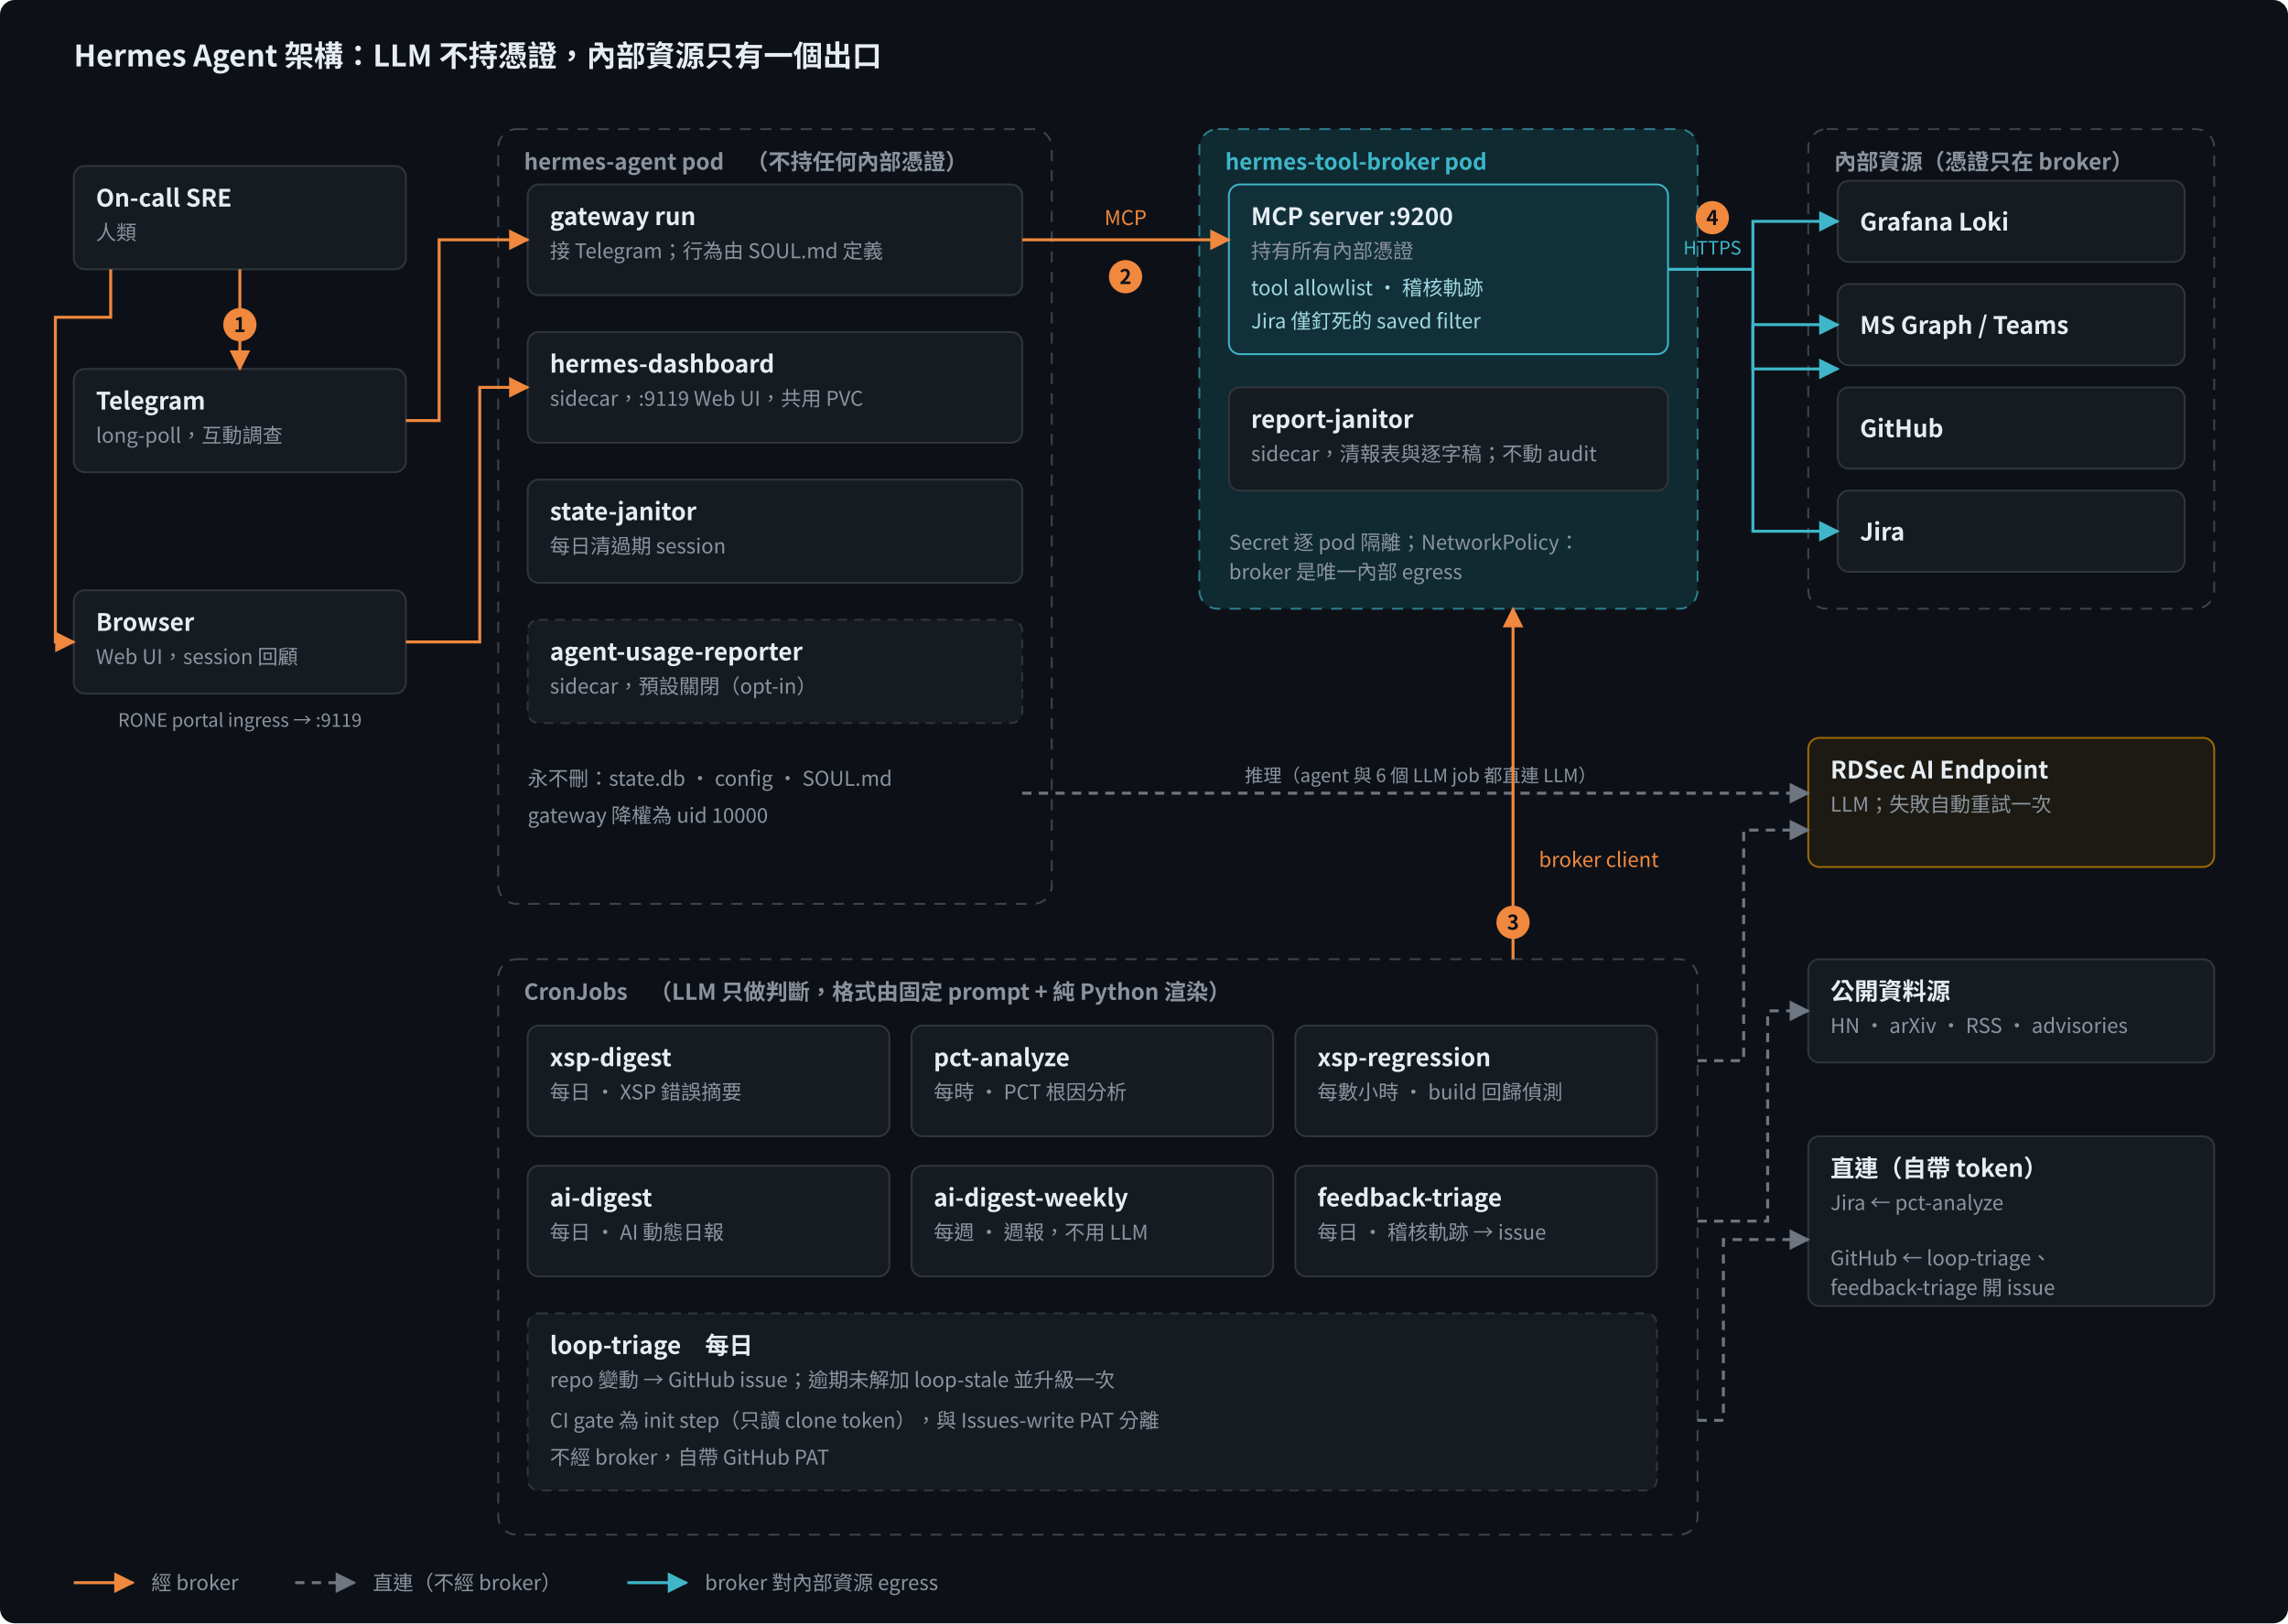
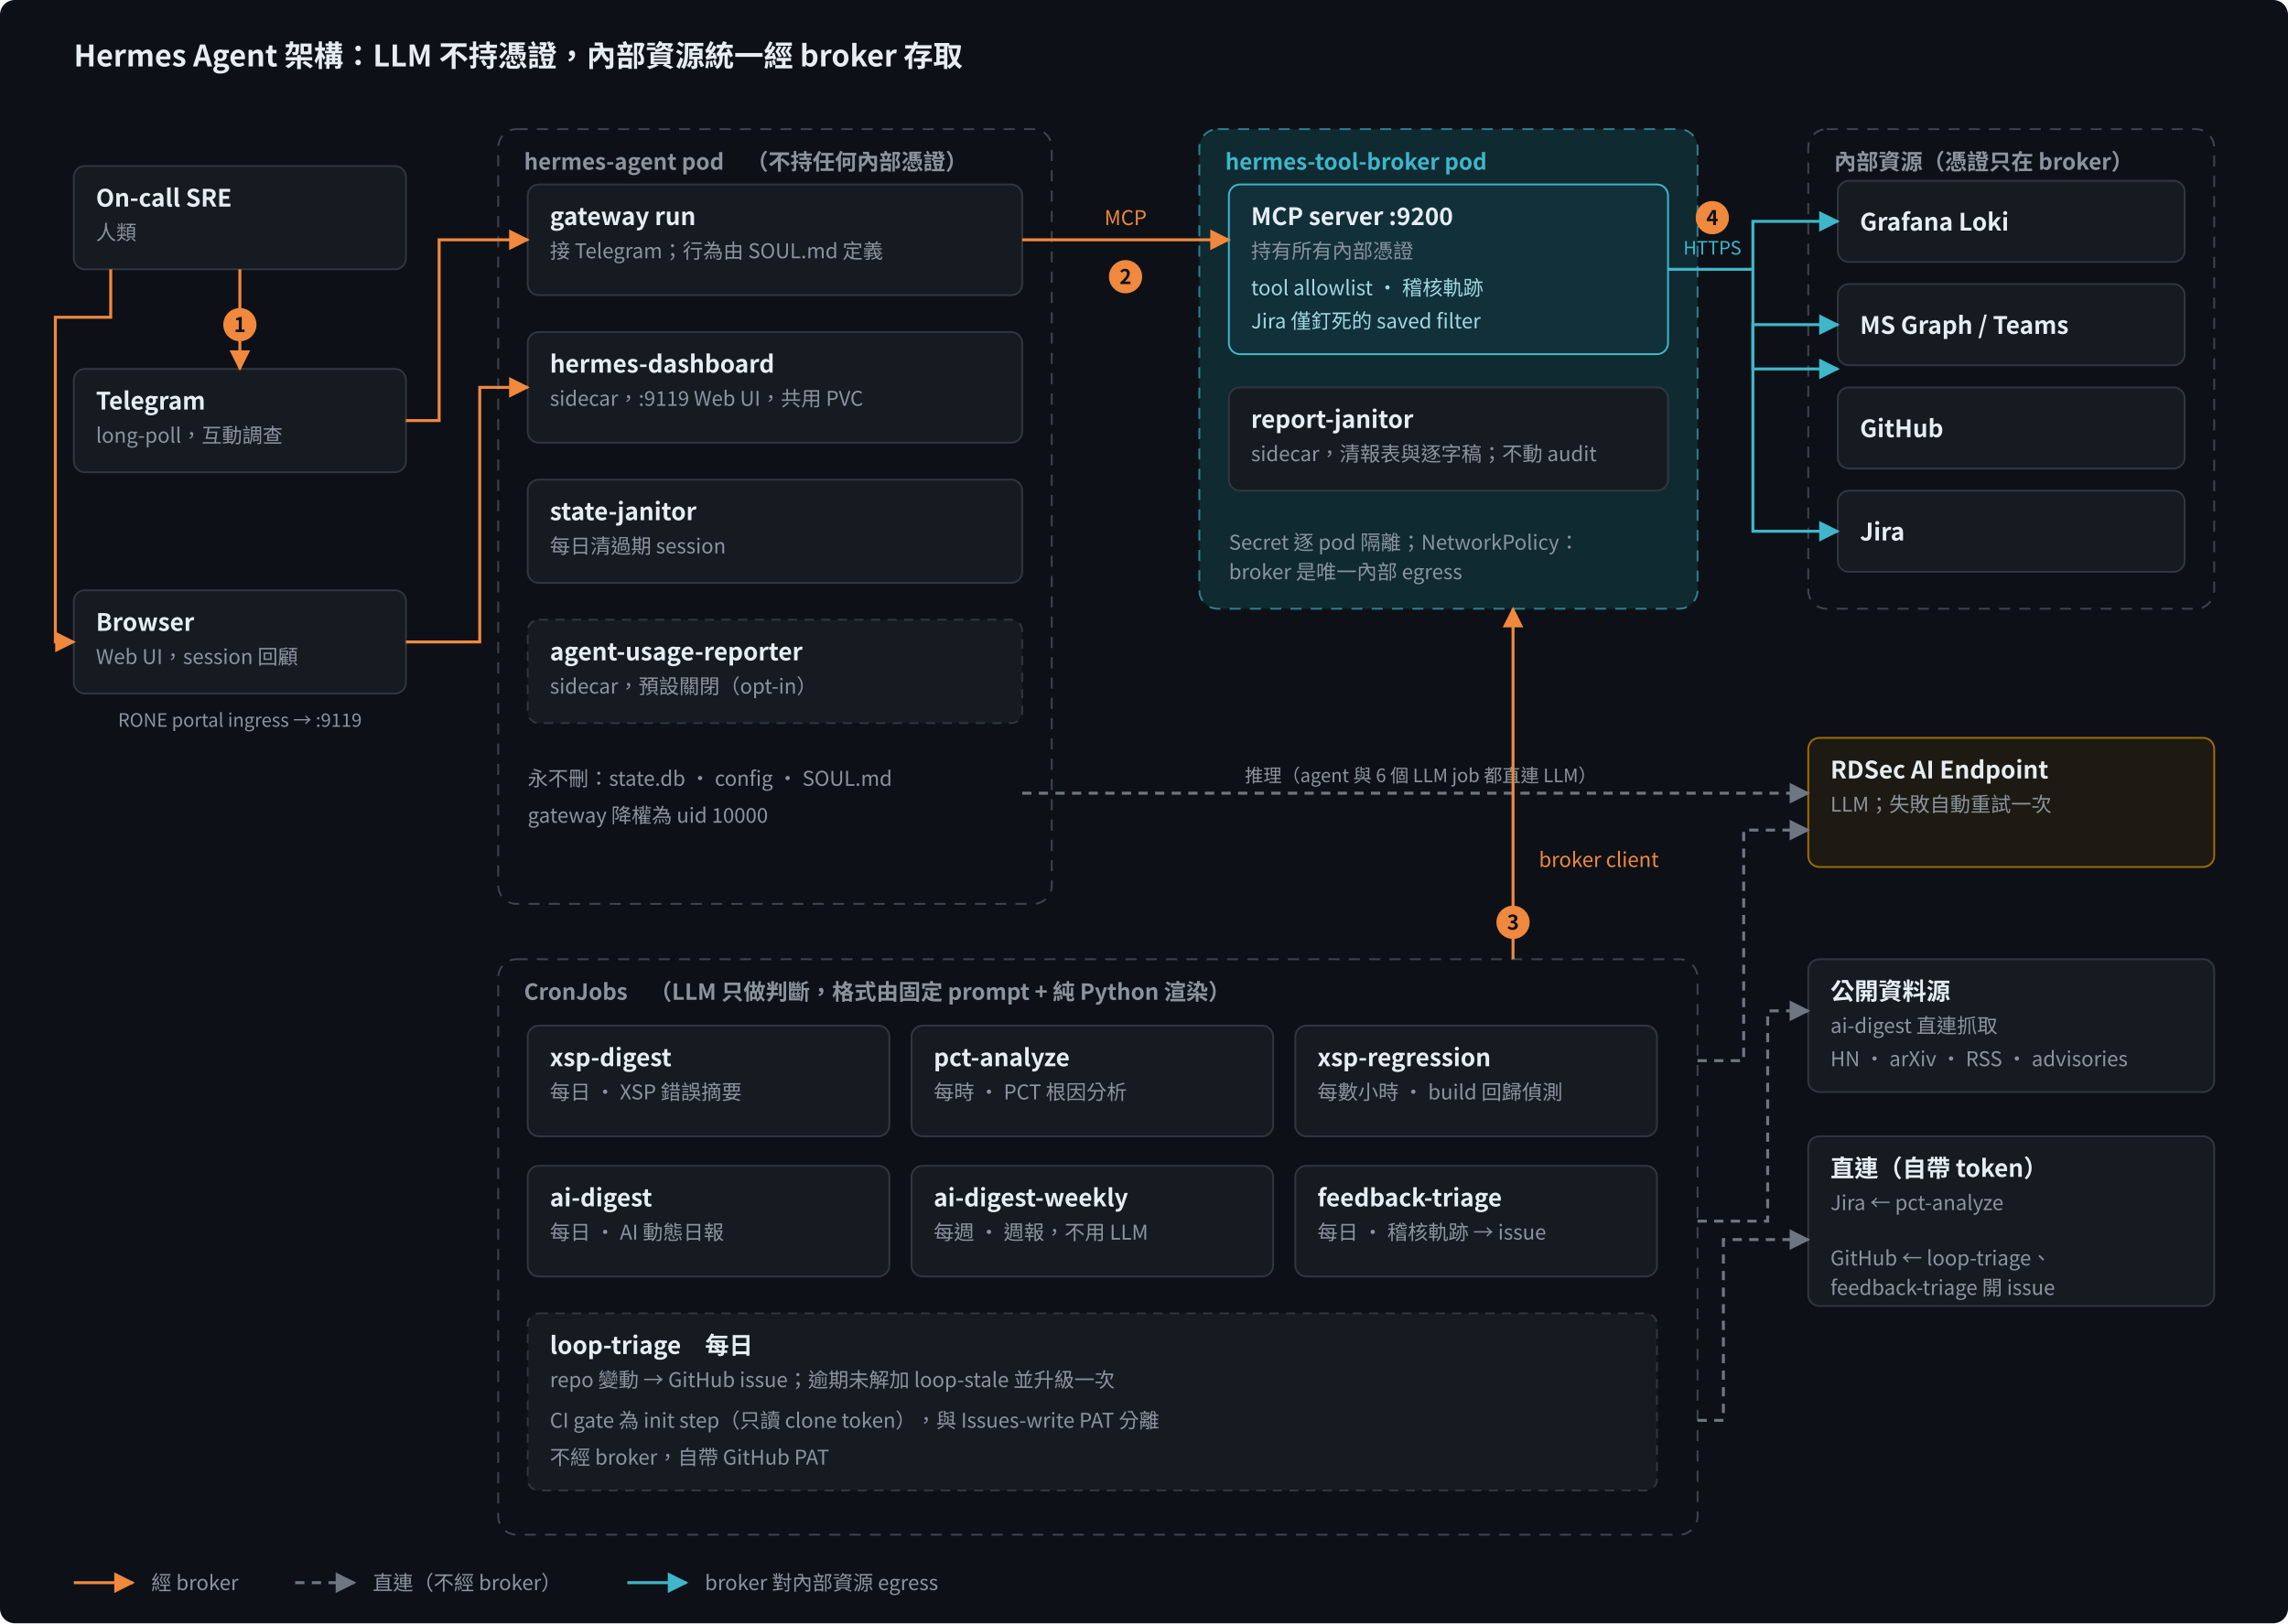
- <svg xmlns="http://www.w3.org/2000/svg" viewBox="0 0 1240 880" width="1240" height="880" font-family="'Noto Sans TC','PingFang TC','Microsoft JhengHei','Noto Sans CJK TC',sans-serif" role="img" aria-label="Hermes Agent 架構：agent 不持憑證，所有內部呼叫與排程 job 都經 tool broker 這個單一出口">
+ <svg xmlns="http://www.w3.org/2000/svg" viewBox="0 0 1240 880" width="1240" height="880" font-family="'Noto Sans TC','PingFang TC','Microsoft JhengHei','Noto Sans CJK TC',sans-serif" role="img" aria-label="Hermes Agent 架構：agent 不持憑證，內部呼叫與多數排程 job 都經 tool broker">
  <defs>
    <marker id="ao" viewBox="0 0 10 10" refX="9" refY="5" markerWidth="7" markerHeight="7" orient="auto-start-reverse">
      <path d="M0,0 L10,5 L0,10 z" fill="#f0883e" />
    </marker>
    <marker id="ag" viewBox="0 0 10 10" refX="9" refY="5" markerWidth="7" markerHeight="7" orient="auto-start-reverse">
      <path d="M0,0 L10,5 L0,10 z" fill="#6e7681" />
    </marker>
    <marker id="at" viewBox="0 0 10 10" refX="9" refY="5" markerWidth="7" markerHeight="7" orient="auto-start-reverse">
      <path d="M0,0 L10,5 L0,10 z" fill="#3fb6c9" />
    </marker>
  </defs>
  <rect width="1240" height="880" rx="8" fill="#0d1117" />
-   <text x="40" y="36" font-size="16" font-weight="700" fill="#e6edf3">Hermes Agent 架構：LLM 不持憑證，內部資源只有一個出口</text>
+   <text x="40" y="36" font-size="16" font-weight="700" fill="#e6edf3">Hermes Agent 架構：LLM 不持憑證，內部資源統一經 broker 存取</text>
  <rect x="40" y="90" width="180" height="56" rx="6" fill="#161b22" stroke="#30363d" />
  <text x="52" y="112" font-size="13" font-weight="700" fill="#e6edf3">On-call SRE</text>
  <text x="52" y="130" font-size="11" fill="#8b949e">人類</text>
  <rect x="40" y="200" width="180" height="56" rx="6" fill="#161b22" stroke="#30363d" />
  <text x="52" y="222" font-size="13" font-weight="700" fill="#e6edf3">Telegram</text>
  <text x="52" y="240" font-size="11" fill="#8b949e">long-poll，互動調查</text>
  <rect x="40" y="320" width="180" height="56" rx="6" fill="#161b22" stroke="#30363d" />
  <text x="52" y="342" font-size="13" font-weight="700" fill="#e6edf3">Browser</text>
  <text x="52" y="360" font-size="11" fill="#8b949e">Web UI，session 回顧</text>
  <polyline points="130,146 130,200" fill="none" stroke="#f0883e" stroke-width="1.6" marker-end="url(#ao)" />
  <polyline points="60,146 60,172 30,172 30,348 40,348" fill="none" stroke="#f0883e" stroke-width="1.6" marker-end="url(#ao)" />
  <circle cx="130" cy="176" r="9" fill="#f0883e" />
  <text x="130" y="180" font-size="11" font-weight="700" fill="#0d1117" text-anchor="middle">1</text>
  <text x="232" y="290" font-size="11" fill="#c9d1d9" text-anchor="start" />
  <rect x="270" y="70" width="300" height="420" rx="10" fill="none" stroke="#3d444d" stroke-dasharray="6 5" />
  <text x="284" y="92" font-size="12" font-weight="700" fill="#8b949e">hermes-agent pod　（不持任何內部憑證）</text>
  <rect x="286" y="100" width="268" height="60" rx="6" fill="#161b22" stroke="#30363d" />
  <text x="298" y="122" font-size="13" font-weight="700" fill="#e6edf3">gateway run</text>
  <text x="298" y="140" font-size="11" fill="#8b949e">接 Telegram；行為由 SOUL.md 定義</text>
  <rect x="286" y="180" width="268" height="60" rx="6" fill="#161b22" stroke="#30363d" />
  <text x="298" y="202" font-size="13" font-weight="700" fill="#e6edf3">hermes-dashboard</text>
  <text x="298" y="220" font-size="11" fill="#8b949e">sidecar，:9119 Web UI，共用 PVC</text>
  <rect x="286" y="260" width="268" height="56" rx="6" fill="#161b22" stroke="#30363d" />
  <text x="298" y="282" font-size="13" font-weight="700" fill="#e6edf3">state-janitor</text>
  <text x="298" y="300" font-size="11" fill="#8b949e">每日清過期 session</text>
  <rect x="286" y="336" width="268" height="56" rx="6" fill="#161b22" stroke="#30363d" stroke-dasharray="5 4" />
  <text x="298" y="358" font-size="13" font-weight="700" fill="#e6edf3">agent-usage-reporter</text>
  <text x="298" y="376" font-size="11" fill="#8b949e">sidecar，預設關閉（opt-in）</text>
  <text x="286" y="426" font-size="11" fill="#8b949e">永不刪：state.db · config · SOUL.md</text>
  <text x="286" y="446" font-size="11" fill="#8b949e">gateway 降權為 uid 10000</text>
  <polyline points="220,228 238,228 238,130 286,130" fill="none" stroke="#f0883e" stroke-width="1.6" marker-end="url(#ao)" />
  <polyline points="220,348 260,348 260,210 286,210" fill="none" stroke="#f0883e" stroke-width="1.6" marker-end="url(#ao)" />
  <text x="241" y="322" font-size="11" fill="#c9d1d9" text-anchor="middle" />
  <text x="130" y="394" font-size="10" fill="#8b949e" text-anchor="middle">RONE portal ingress → :9119</text>
  <rect x="650" y="70" width="270" height="260" rx="10" fill="#0f2a31" stroke="#2f7f8f" stroke-dasharray="6 5" />
  <text x="664" y="92" font-size="12" font-weight="700" fill="#3fb6c9">hermes-tool-broker pod</text>
  <rect x="666" y="100" width="238" height="92" rx="6" fill="#12303a" stroke="#3fb6c9" />
  <text x="678" y="122" font-size="13" font-weight="700" fill="#e6edf3">MCP server :9200</text>
  <text x="678" y="140" font-size="11" fill="#8b949e">持有所有內部憑證</text>
  <text x="678" y="160" font-size="11" fill="#9fd9e3">tool allowlist · 稽核軌跡</text>
  <text x="678" y="178" font-size="11" fill="#9fd9e3">Jira 僅釘死的 saved filter</text>
  <rect x="666" y="210" width="238" height="56" rx="6" fill="#161b22" stroke="#30363d" />
  <text x="678" y="232" font-size="13" font-weight="700" fill="#e6edf3">report-janitor</text>
  <text x="678" y="250" font-size="11" fill="#8b949e">sidecar，清報表與逐字稿；不動 audit</text>
  <text x="666" y="298" font-size="11" fill="#8b949e">Secret 逐 pod 隔離；NetworkPolicy：</text>
  <text x="666" y="314" font-size="11" fill="#8b949e">broker 是唯一內部 egress</text>
  <polyline points="554,130 666,130" fill="none" stroke="#f0883e" stroke-width="1.6" marker-end="url(#ao)" />
  <text x="610" y="122" font-size="11" fill="#f0883e" text-anchor="middle">MCP</text>
  <circle cx="610" cy="150" r="9" fill="#f0883e" />
  <text x="610" y="154" font-size="11" font-weight="700" fill="#0d1117" text-anchor="middle">2</text>
  <rect x="980" y="70" width="220" height="260" rx="10" fill="none" stroke="#3d444d" stroke-dasharray="6 5" />
  <text x="994" y="92" font-size="12" font-weight="700" fill="#8b949e">內部資源（憑證只在 broker）</text>
  <rect x="996" y="98" width="188" height="44" rx="6" fill="#161b22" stroke="#30363d" />
  <text x="1008" y="125.0" font-size="13" font-weight="700" fill="#e6edf3">Grafana Loki</text>
  <rect x="996" y="154" width="188" height="44" rx="6" fill="#161b22" stroke="#30363d" />
  <text x="1008" y="181.0" font-size="13" font-weight="700" fill="#e6edf3">MS Graph / Teams</text>
  <rect x="996" y="210" width="188" height="44" rx="6" fill="#161b22" stroke="#30363d" />
  <text x="1008" y="237.0" font-size="13" font-weight="700" fill="#e6edf3">GitHub</text>
  <rect x="996" y="266" width="188" height="44" rx="6" fill="#161b22" stroke="#30363d" />
  <text x="1008" y="293.0" font-size="13" font-weight="700" fill="#e6edf3">Jira</text>
  <polyline points="904,146 950,146 950,200 996,200" fill="none" stroke="#3fb6c9" stroke-width="1.6" marker-end="url(#at)" />
  <polyline points="950,146 950,120 996,120" fill="none" stroke="#3fb6c9" stroke-width="1.6" marker-end="url(#at)" />
  <polyline points="950,200 950,176 996,176" fill="none" stroke="#3fb6c9" stroke-width="1.6" marker-end="url(#at)" />
  <polyline points="950,200 950,288 996,288" fill="none" stroke="#3fb6c9" stroke-width="1.6" marker-end="url(#at)" />
  <text x="928" y="138" font-size="10" fill="#3fb6c9" text-anchor="middle">HTTPS</text>
  <circle cx="928" cy="118" r="9" fill="#f0883e" />
  <text x="928" y="122" font-size="11" font-weight="700" fill="#0d1117" text-anchor="middle">4</text>
  <rect x="980" y="400" width="220" height="70" rx="6" fill="#1c1a12" stroke="#9e6a03" />
  <text x="992" y="422" font-size="13" font-weight="700" fill="#e6edf3">RDSec AI Endpoint</text>
  <text x="992" y="440" font-size="11" fill="#8b949e">LLM；失敗自動重試一次</text>
-   <rect x="980" y="520" width="220" height="56" rx="6" fill="#161b22" stroke="#30363d" />
+   <rect x="980" y="520" width="220" height="72" rx="6" fill="#161b22" stroke="#30363d" />
  <text x="992" y="542" font-size="13" font-weight="700" fill="#e6edf3">公開資料源</text>
-   <text x="992" y="560" font-size="11" fill="#8b949e">HN · arXiv · RSS · advisories</text>
+   <text x="992" y="560" font-size="11" fill="#8b949e">ai-digest 直連抓取</text>
+   <text x="992" y="578" font-size="11" fill="#8b949e">HN · arXiv · RSS · advisories</text>
  <rect x="980" y="616" width="220" height="92" rx="6" fill="#161b22" stroke="#30363d" />
  <text x="992" y="638" font-size="13" font-weight="700" fill="#e6edf3">直連（自帶 token）</text>
  <text x="992" y="656" font-size="11" fill="#8b949e">Jira ← pct-analyze</text>
  <text x="992" y="686" font-size="11" fill="#8b949e">GitHub ← loop-triage、</text>
  <text x="992" y="702" font-size="11" fill="#8b949e">feedback-triage 開 issue</text>
  <polyline points="554,430 980,430" fill="none" stroke="#6e7681" stroke-width="1.6" stroke-dasharray="5 4" marker-end="url(#ag)" />
  <text x="770" y="424" font-size="10" fill="#8b949e" text-anchor="middle">推理（agent 與 6 個 LLM job 都直連 LLM）</text>
  <rect x="270" y="520" width="650" height="312" rx="10" fill="none" stroke="#3d444d" stroke-dasharray="6 5" />
  <text x="284" y="542" font-size="12" font-weight="700" fill="#8b949e">CronJobs　（LLM 只做判斷，格式由固定 prompt + 純 Python 渲染）</text>
  <rect x="286" y="556" width="196" height="60" rx="6" fill="#161b22" stroke="#30363d" />
  <text x="298" y="578" font-size="13" font-weight="700" fill="#e6edf3">xsp-digest</text>
  <text x="298" y="596" font-size="11" fill="#8b949e">每日 · XSP 錯誤摘要</text>
  <rect x="494" y="556" width="196" height="60" rx="6" fill="#161b22" stroke="#30363d" />
  <text x="506" y="578" font-size="13" font-weight="700" fill="#e6edf3">pct-analyze</text>
  <text x="506" y="596" font-size="11" fill="#8b949e">每時 · PCT 根因分析</text>
  <rect x="702" y="556" width="196" height="60" rx="6" fill="#161b22" stroke="#30363d" />
  <text x="714" y="578" font-size="13" font-weight="700" fill="#e6edf3">xsp-regression</text>
  <text x="714" y="596" font-size="11" fill="#8b949e">每數小時 · build 回歸偵測</text>
  <rect x="286" y="632" width="196" height="60" rx="6" fill="#161b22" stroke="#30363d" />
  <text x="298" y="654" font-size="13" font-weight="700" fill="#e6edf3">ai-digest</text>
  <text x="298" y="672" font-size="11" fill="#8b949e">每日 · AI 動態日報</text>
  <rect x="494" y="632" width="196" height="60" rx="6" fill="#161b22" stroke="#30363d" />
  <text x="506" y="654" font-size="13" font-weight="700" fill="#e6edf3">ai-digest-weekly</text>
  <text x="506" y="672" font-size="11" fill="#8b949e">每週 · 週報，不用 LLM</text>
  <rect x="702" y="632" width="196" height="60" rx="6" fill="#161b22" stroke="#30363d" />
  <text x="714" y="654" font-size="13" font-weight="700" fill="#e6edf3">feedback-triage</text>
  <text x="714" y="672" font-size="11" fill="#8b949e">每日 · 稽核軌跡 → issue</text>
  <rect x="286" y="712" width="612" height="96" rx="6" fill="#161b22" stroke="#30363d" stroke-dasharray="5 4" />
  <text x="298" y="734" font-size="13" font-weight="700" fill="#e6edf3">loop-triage　每日</text>
  <text x="298" y="752" font-size="11" fill="#8b949e">repo 變動 → GitHub issue；逾期未解加 loop-stale 並升級一次</text>
  <text x="298" y="774" font-size="11" fill="#8b949e">CI gate 為 init step（只讀 clone token），與 Issues-write PAT 分離</text>
  <text x="298" y="794" font-size="11" fill="#8b949e">不經 broker，自帶 GitHub PAT</text>
  <polyline points="820,520 820,330" fill="none" stroke="#f0883e" stroke-width="1.6" marker-end="url(#ao)" />
  <text x="834" y="470" font-size="11" fill="#f0883e" text-anchor="start">broker client</text>
  <circle cx="820" cy="500" r="9" fill="#f0883e" />
  <text x="820" y="504" font-size="11" font-weight="700" fill="#0d1117" text-anchor="middle">3</text>
  <polyline points="920,575 945,575 945,450 980,450" fill="none" stroke="#6e7681" stroke-width="1.6" stroke-dasharray="5 4" marker-end="url(#ag)" />
  <polyline points="920,770 934,770 934,672 980,672" fill="none" stroke="#6e7681" stroke-width="1.6" stroke-dasharray="5 4" marker-end="url(#ag)" />
  <polyline points="920,662 958,662 958,548 980,548" fill="none" stroke="#6e7681" stroke-width="1.6" stroke-dasharray="5 4" marker-end="url(#ag)" />
  <line x1="40" y1="858" x2="72" y2="858" stroke="#f0883e" stroke-width="1.6" marker-end="url(#ao)" />
  <text x="82" y="862" font-size="11" fill="#8b949e">經 broker</text>
  <line x1="160" y1="858" x2="192" y2="858" stroke="#6e7681" stroke-width="1.6" stroke-dasharray="5 4" marker-end="url(#ag)" />
  <text x="202" y="862" font-size="11" fill="#8b949e">直連（不經 broker）</text>
  <line x1="340" y1="858" x2="372" y2="858" stroke="#3fb6c9" stroke-width="1.6" marker-end="url(#at)" />
  <text x="382" y="862" font-size="11" fill="#8b949e">broker 對內部資源 egress</text>
</svg>
